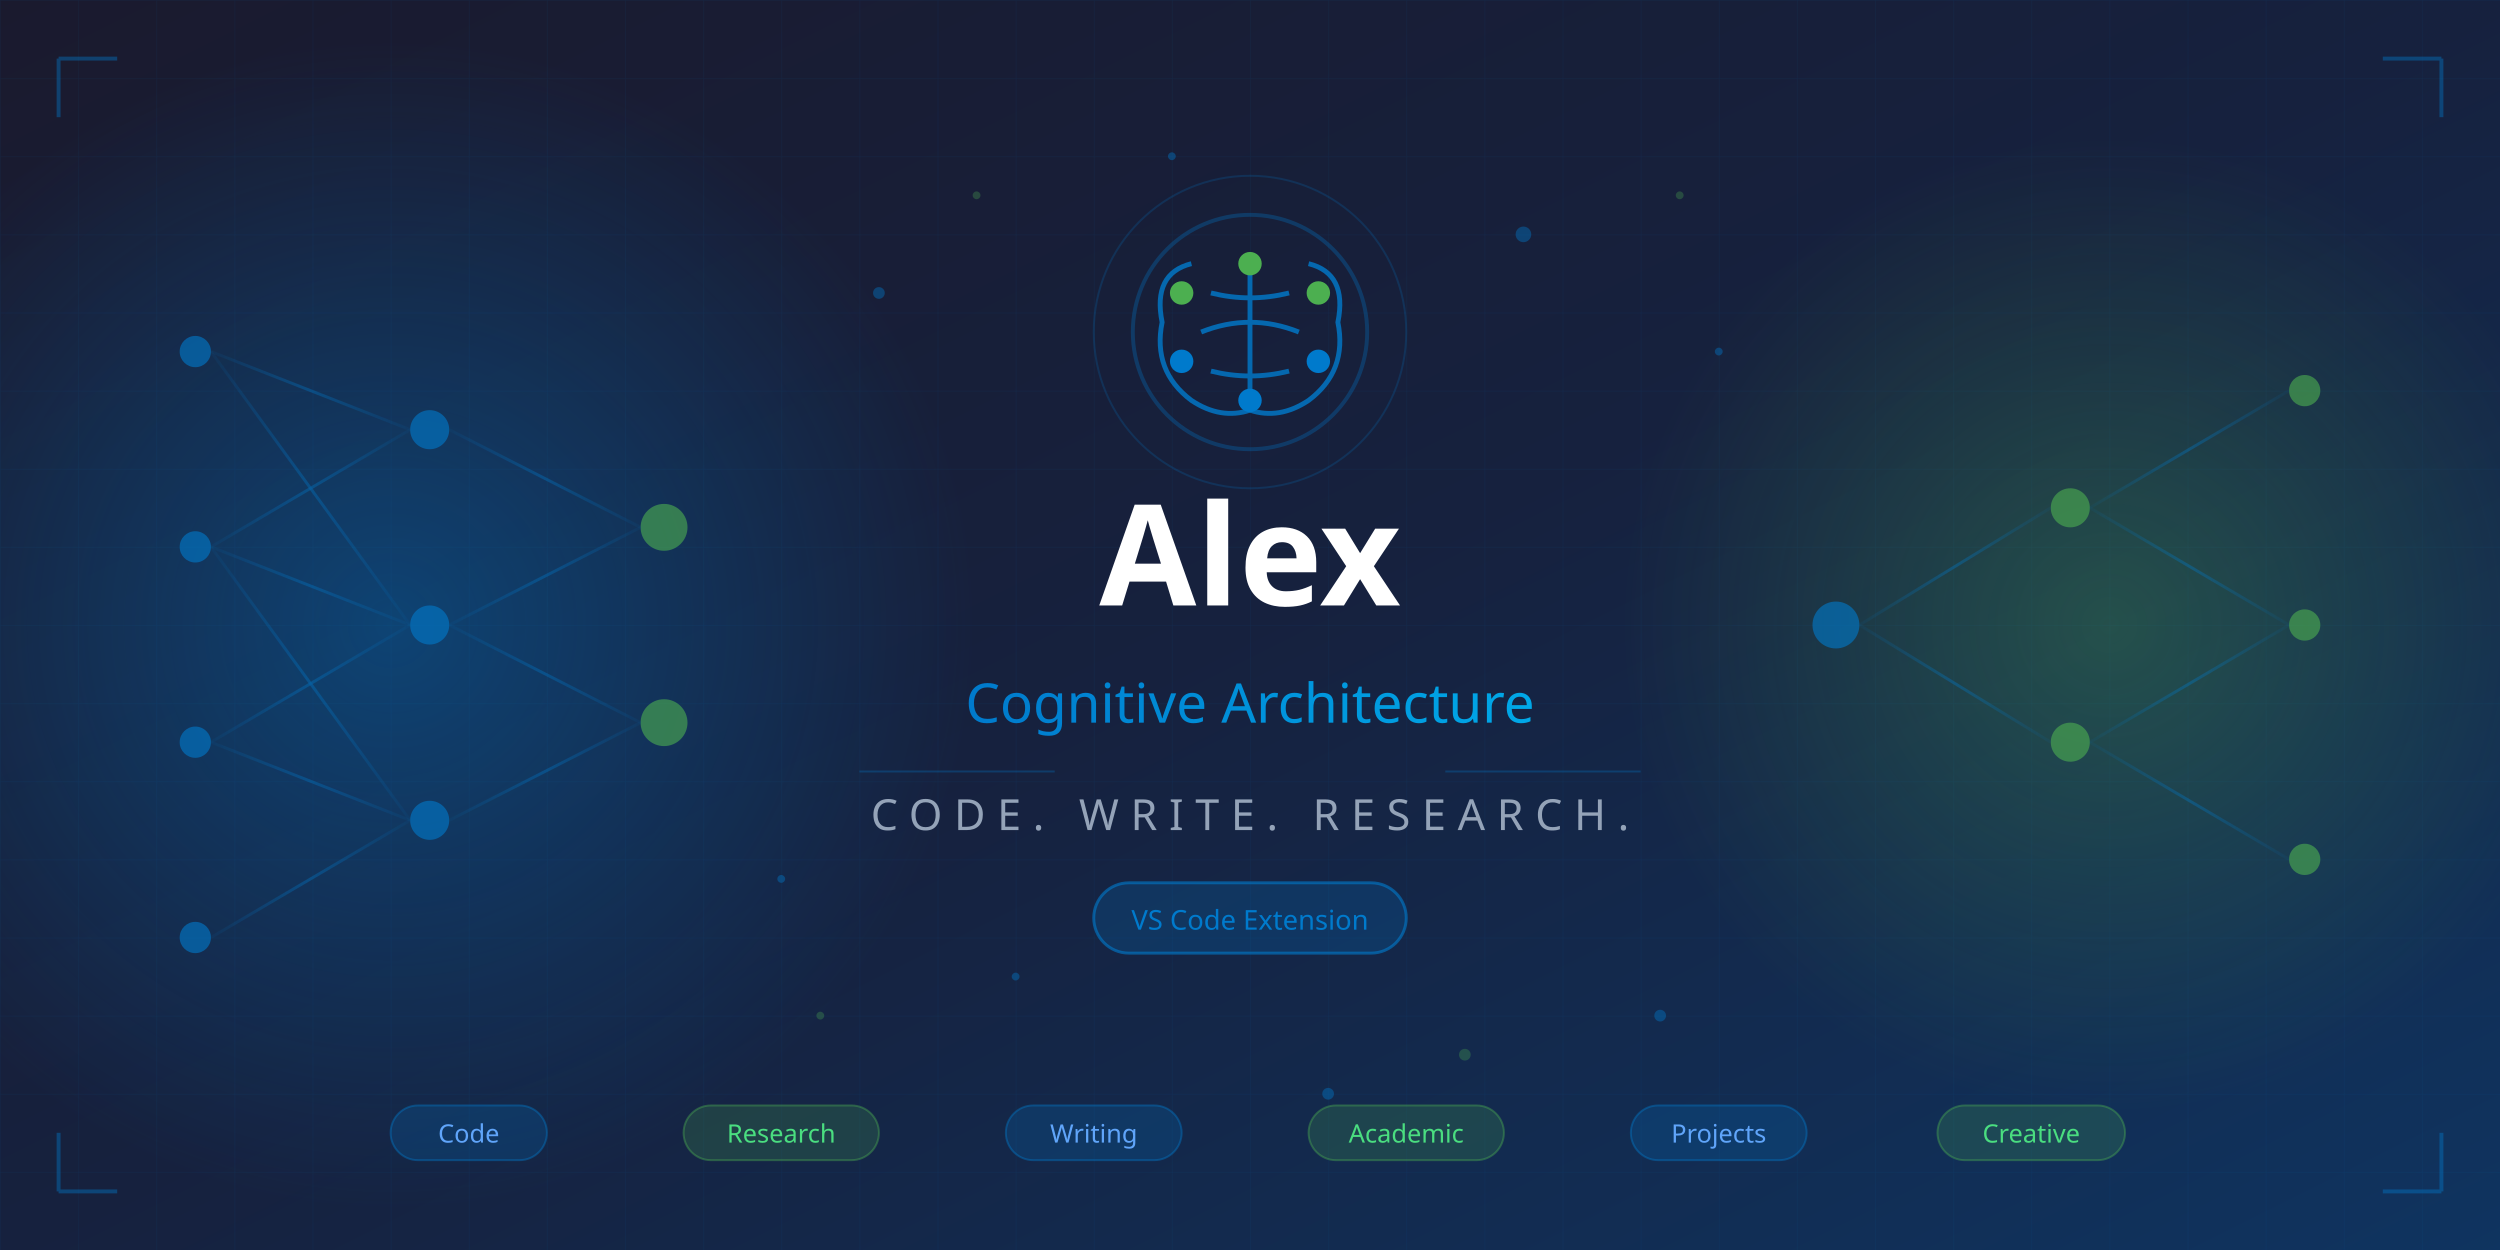
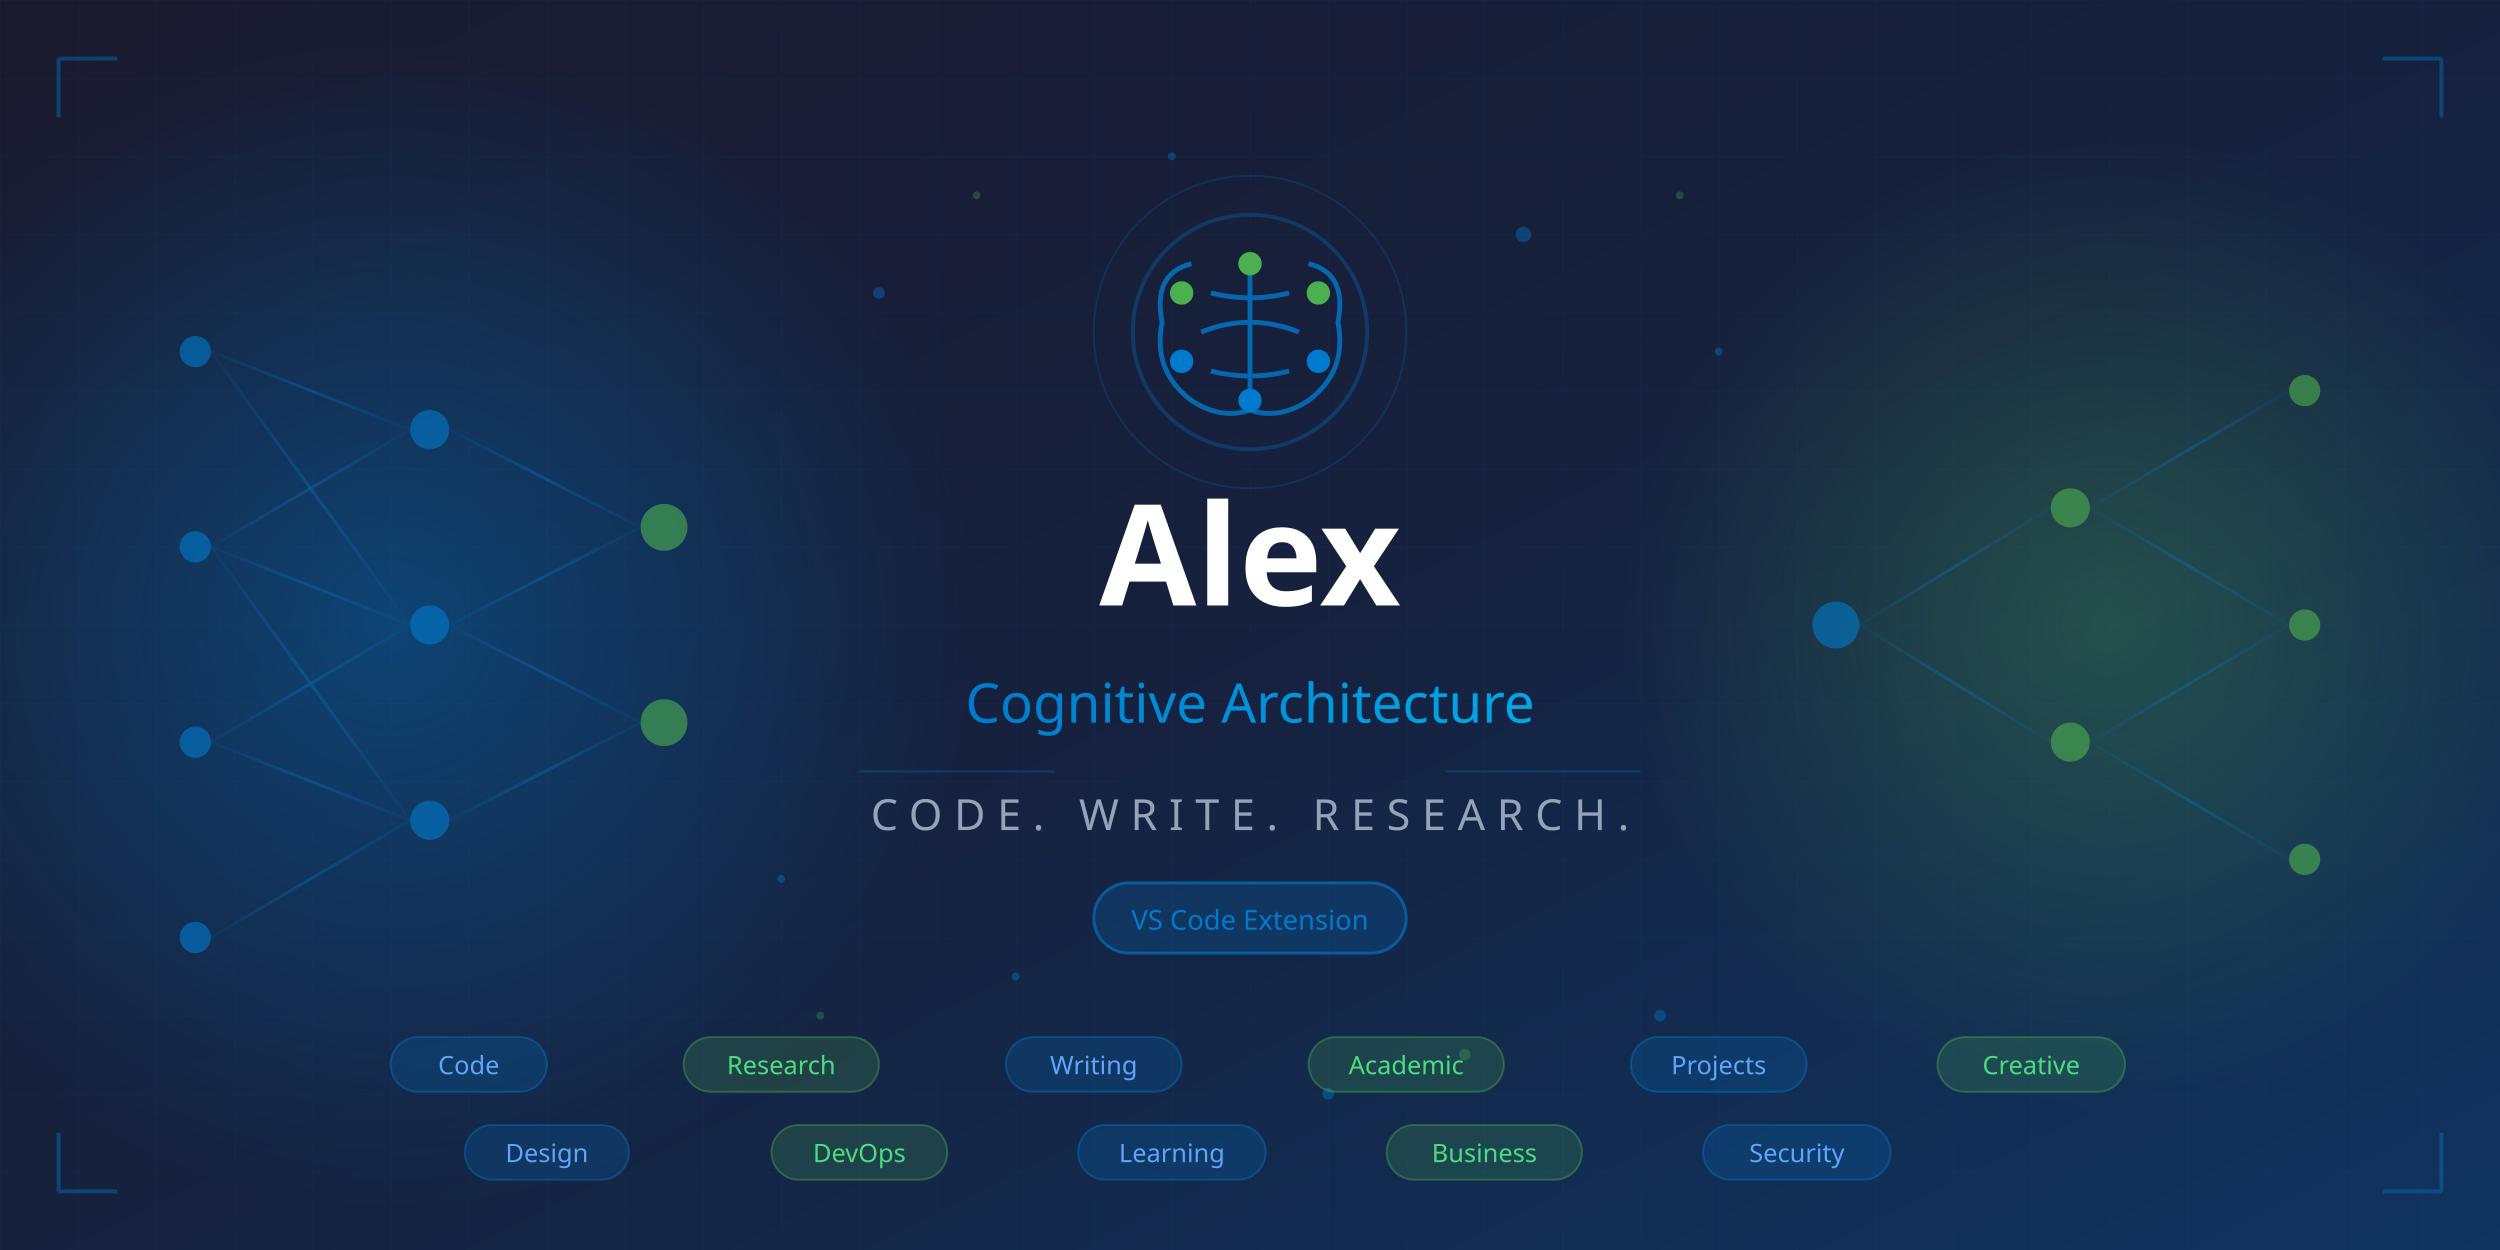
<svg xmlns="http://www.w3.org/2000/svg" viewBox="0 0 1280 640" width="1280" height="640">
  <defs>
    <linearGradient id="bgGradient" x1="0%" y1="0%" x2="100%" y2="100%">
      <stop offset="0%" style="stop-color:#1a1a2e" />
      <stop offset="50%" style="stop-color:#16213e" />
      <stop offset="100%" style="stop-color:#0f3460" />
    </linearGradient>
    <radialGradient id="neuralGlow" cx="50%" cy="50%" r="50%">
      <stop offset="0%" style="stop-color:#007ACC;stop-opacity:0.4" />
      <stop offset="100%" style="stop-color:#007ACC;stop-opacity:0" />
    </radialGradient>
    <radialGradient id="accentGlow" cx="50%" cy="50%" r="50%">
      <stop offset="0%" style="stop-color:#4CAF50;stop-opacity:0.3" />
      <stop offset="100%" style="stop-color:#4CAF50;stop-opacity:0" />
    </radialGradient>
    <linearGradient id="textGradient" x1="0%" y1="0%" x2="100%" y2="0%">
      <stop offset="0%" style="stop-color:#007ACC" />
      <stop offset="100%" style="stop-color:#00a8e8" />
    </linearGradient>
    <linearGradient id="synapseGradient" x1="0%" y1="0%" x2="100%" y2="0%">
      <stop offset="0%" style="stop-color:#007ACC;stop-opacity:0.1" />
      <stop offset="50%" style="stop-color:#007ACC;stop-opacity:0.6" />
      <stop offset="100%" style="stop-color:#007ACC;stop-opacity:0.1" />
    </linearGradient>
  </defs>
  <rect width="1280" height="640" fill="url(#bgGradient)" />
  <g opacity="0.1">
    <pattern id="grid" width="40" height="40" patternUnits="userSpaceOnUse">
      <path d="M 40 0 L 0 0 0 40" fill="none" stroke="#007ACC" stroke-width="0.5" />
    </pattern>
    <rect width="1280" height="640" fill="url(#grid)" />
  </g>
  <circle cx="200" cy="320" r="300" fill="url(#neuralGlow)" />
  <circle cx="1080" cy="320" r="250" fill="url(#accentGlow)" />
  <g opacity="0.6">
    <circle cx="100" cy="180" r="8" fill="#007ACC" />
    <circle cx="100" cy="280" r="8" fill="#007ACC" />
    <circle cx="100" cy="380" r="8" fill="#007ACC" />
    <circle cx="100" cy="480" r="8" fill="#007ACC" />
    <circle cx="220" cy="220" r="10" fill="#007ACC" />
    <circle cx="220" cy="320" r="10" fill="#007ACC" />
    <circle cx="220" cy="420" r="10" fill="#007ACC" />
    <circle cx="340" cy="270" r="12" fill="#4CAF50" />
    <circle cx="340" cy="370" r="12" fill="#4CAF50" />
    <g stroke="url(#synapseGradient)" stroke-width="1.5" fill="none">
      <line x1="108" y1="180" x2="210" y2="220" />
      <line x1="108" y1="180" x2="210" y2="320" />
      <line x1="108" y1="280" x2="210" y2="220" />
      <line x1="108" y1="280" x2="210" y2="320" />
      <line x1="108" y1="280" x2="210" y2="420" />
      <line x1="108" y1="380" x2="210" y2="320" />
      <line x1="108" y1="380" x2="210" y2="420" />
      <line x1="108" y1="480" x2="210" y2="420" />
      <line x1="230" y1="220" x2="328" y2="270" />
      <line x1="230" y1="320" x2="328" y2="270" />
      <line x1="230" y1="320" x2="328" y2="370" />
      <line x1="230" y1="420" x2="328" y2="370" />
    </g>
  </g>
  <g opacity="0.6">
    <circle cx="1180" cy="200" r="8" fill="#4CAF50" />
    <circle cx="1180" cy="320" r="8" fill="#4CAF50" />
    <circle cx="1180" cy="440" r="8" fill="#4CAF50" />
    <circle cx="1060" cy="260" r="10" fill="#4CAF50" />
    <circle cx="1060" cy="380" r="10" fill="#4CAF50" />
    <circle cx="940" cy="320" r="12" fill="#007ACC" />
    <g stroke="url(#synapseGradient)" stroke-width="1.5" fill="none">
      <line x1="1172" y1="200" x2="1070" y2="260" />
      <line x1="1172" y1="320" x2="1070" y2="260" />
      <line x1="1172" y1="320" x2="1070" y2="380" />
      <line x1="1172" y1="440" x2="1070" y2="380" />
      <line x1="1050" y1="260" x2="952" y2="320" />
      <line x1="1050" y1="380" x2="952" y2="320" />
    </g>
  </g>
  <g fill="#007ACC" opacity="0.4">
    <circle cx="450" cy="150" r="3" />
    <circle cx="520" cy="500" r="2" />
    <circle cx="780" cy="120" r="4" />
    <circle cx="850" cy="520" r="3" />
    <circle cx="600" cy="80" r="2" />
    <circle cx="680" cy="560" r="3" />
    <circle cx="400" cy="450" r="2" />
    <circle cx="880" cy="180" r="2" />
  </g>
  <g fill="#4CAF50" opacity="0.3">
    <circle cx="500" cy="100" r="2" />
    <circle cx="750" cy="540" r="3" />
    <circle cx="420" cy="520" r="2" />
    <circle cx="860" cy="100" r="2" />
  </g>
  <g transform="translate(640, 170)">
    <circle cx="0" cy="0" r="60" fill="none" stroke="#007ACC" stroke-width="2" opacity="0.3" />
    <circle cx="0" cy="0" r="80" fill="none" stroke="#007ACC" stroke-width="1" opacity="0.2" />
    <g fill="none" stroke="#007ACC" stroke-width="2.5" opacity="0.8">
      <path d="M-30,-35 Q-50,-30 -45,-5 Q-50,20 -30,35 Q-15,45 0,40" />
      <path d="M30,-35 Q50,-30 45,-5 Q50,20 30,35 Q15,45 0,40" />
      <path d="M0,-40 Q0,-20 0,0 Q0,20 0,40" />
      <path d="M-25,0 Q0,-10 25,0" />
      <path d="M-20,-20 Q0,-15 20,-20" />
      <path d="M-20,20 Q0,25 20,20" />
    </g>
    <circle cx="-35" cy="-20" r="6" fill="#4CAF50" />
    <circle cx="35" cy="-20" r="6" fill="#4CAF50" />
    <circle cx="-35" cy="15" r="6" fill="#007ACC" />
    <circle cx="35" cy="15" r="6" fill="#007ACC" />
    <circle cx="0" cy="-35" r="6" fill="#4CAF50" />
    <circle cx="0" cy="35" r="6" fill="#007ACC" />
  </g>
  <text x="640" y="310" text-anchor="middle" font-family="Segoe UI, SF Pro Display, -apple-system, sans-serif" font-size="72" font-weight="700" fill="#ffffff">
    Alex
  </text>
  <text x="640" y="370" text-anchor="middle" font-family="Segoe UI, SF Pro Display, -apple-system, sans-serif" font-size="28" font-weight="400" fill="url(#textGradient)">
    Cognitive Architecture
  </text>
  <text x="640" y="425" text-anchor="middle" font-family="Segoe UI, SF Pro Display, -apple-system, sans-serif" font-size="22" font-weight="400" fill="#94a3b8" letter-spacing="6">
    CODE. WRITE. RESEARCH.
  </text>
  <g transform="translate(640, 470)">
    <rect x="-80" y="-18" width="160" height="36" rx="18" fill="#007ACC" opacity="0.2" />
    <rect x="-80" y="-18" width="160" height="36" rx="18" fill="none" stroke="#007ACC" stroke-width="1.5" opacity="0.6" />
    <text x="0" y="6" text-anchor="middle" font-family="Segoe UI, SF Pro Display, -apple-system, sans-serif" font-size="14" font-weight="500" fill="#007ACC">
      VS Code Extension
    </text>
  </g>
-   <g transform="translate(640, 580)">
+   <g transform="translate(640, 545)">
    <g transform="translate(-400, 0)">
      <rect x="-40" y="-14" width="80" height="28" rx="14" fill="#007ACC" opacity="0.2" />
      <rect x="-40" y="-14" width="80" height="28" rx="14" fill="none" stroke="#007ACC" stroke-width="1" opacity="0.4" />
      <text x="0" y="5" text-anchor="middle" font-family="Segoe UI, sans-serif" font-size="13" font-weight="500" fill="#60a5fa">Code</text>
    </g>
    <g transform="translate(-240, 0)">
      <rect x="-50" y="-14" width="100" height="28" rx="14" fill="#4CAF50" opacity="0.2" />
      <rect x="-50" y="-14" width="100" height="28" rx="14" fill="none" stroke="#4CAF50" stroke-width="1" opacity="0.4" />
      <text x="0" y="5" text-anchor="middle" font-family="Segoe UI, sans-serif" font-size="13" font-weight="500" fill="#4ade80">Research</text>
    </g>
    <g transform="translate(-80, 0)">
      <rect x="-45" y="-14" width="90" height="28" rx="14" fill="#007ACC" opacity="0.2" />
      <rect x="-45" y="-14" width="90" height="28" rx="14" fill="none" stroke="#007ACC" stroke-width="1" opacity="0.4" />
      <text x="0" y="5" text-anchor="middle" font-family="Segoe UI, sans-serif" font-size="13" font-weight="500" fill="#60a5fa">Writing</text>
    </g>
    <g transform="translate(80, 0)">
      <rect x="-50" y="-14" width="100" height="28" rx="14" fill="#4CAF50" opacity="0.2" />
      <rect x="-50" y="-14" width="100" height="28" rx="14" fill="none" stroke="#4CAF50" stroke-width="1" opacity="0.4" />
      <text x="0" y="5" text-anchor="middle" font-family="Segoe UI, sans-serif" font-size="13" font-weight="500" fill="#4ade80">Academic</text>
    </g>
    <g transform="translate(240, 0)">
      <rect x="-45" y="-14" width="90" height="28" rx="14" fill="#007ACC" opacity="0.2" />
      <rect x="-45" y="-14" width="90" height="28" rx="14" fill="none" stroke="#007ACC" stroke-width="1" opacity="0.4" />
      <text x="0" y="5" text-anchor="middle" font-family="Segoe UI, sans-serif" font-size="13" font-weight="500" fill="#60a5fa">Projects</text>
    </g>
    <g transform="translate(400, 0)">
      <rect x="-48" y="-14" width="96" height="28" rx="14" fill="#4CAF50" opacity="0.2" />
      <rect x="-48" y="-14" width="96" height="28" rx="14" fill="none" stroke="#4CAF50" stroke-width="1" opacity="0.4" />
      <text x="0" y="5" text-anchor="middle" font-family="Segoe UI, sans-serif" font-size="13" font-weight="500" fill="#4ade80">Creative</text>
    </g>
  </g>
+   <g transform="translate(640, 590)">
+     <g transform="translate(-360, 0)">
+       <rect x="-42" y="-14" width="84" height="28" rx="14" fill="#007ACC" opacity="0.2" />
+       <rect x="-42" y="-14" width="84" height="28" rx="14" fill="none" stroke="#007ACC" stroke-width="1" opacity="0.4" />
+       <text x="0" y="5" text-anchor="middle" font-family="Segoe UI, sans-serif" font-size="13" font-weight="500" fill="#60a5fa">Design</text>
+     </g>
+     <g transform="translate(-200, 0)">
+       <rect x="-45" y="-14" width="90" height="28" rx="14" fill="#4CAF50" opacity="0.2" />
+       <rect x="-45" y="-14" width="90" height="28" rx="14" fill="none" stroke="#4CAF50" stroke-width="1" opacity="0.4" />
+       <text x="0" y="5" text-anchor="middle" font-family="Segoe UI, sans-serif" font-size="13" font-weight="500" fill="#4ade80">DevOps</text>
+     </g>
+     <g transform="translate(-40, 0)">
+       <rect x="-48" y="-14" width="96" height="28" rx="14" fill="#007ACC" opacity="0.2" />
+       <rect x="-48" y="-14" width="96" height="28" rx="14" fill="none" stroke="#007ACC" stroke-width="1" opacity="0.4" />
+       <text x="0" y="5" text-anchor="middle" font-family="Segoe UI, sans-serif" font-size="13" font-weight="500" fill="#60a5fa">Learning</text>
+     </g>
+     <g transform="translate(120, 0)">
+       <rect x="-50" y="-14" width="100" height="28" rx="14" fill="#4CAF50" opacity="0.2" />
+       <rect x="-50" y="-14" width="100" height="28" rx="14" fill="none" stroke="#4CAF50" stroke-width="1" opacity="0.4" />
+       <text x="0" y="5" text-anchor="middle" font-family="Segoe UI, sans-serif" font-size="13" font-weight="500" fill="#4ade80">Business</text>
+     </g>
+     <g transform="translate(280, 0)">
+       <rect x="-48" y="-14" width="96" height="28" rx="14" fill="#007ACC" opacity="0.2" />
+       <rect x="-48" y="-14" width="96" height="28" rx="14" fill="none" stroke="#007ACC" stroke-width="1" opacity="0.4" />
+       <text x="0" y="5" text-anchor="middle" font-family="Segoe UI, sans-serif" font-size="13" font-weight="500" fill="#60a5fa">Security</text>
+     </g>
+   </g>
  <line x1="440" y1="395" x2="540" y2="395" stroke="#007ACC" stroke-width="1" opacity="0.3" />
  <line x1="740" y1="395" x2="840" y2="395" stroke="#007ACC" stroke-width="1" opacity="0.3" />
  <g stroke="#007ACC" stroke-width="2" opacity="0.4" fill="none">
    <path d="M30,30 L30,60 M30,30 L60,30" />
    <path d="M1250,30 L1250,60 M1250,30 L1220,30" />
    <path d="M30,610 L30,580 M30,610 L60,610" />
    <path d="M1250,610 L1250,580 M1250,610 L1220,610" />
  </g>
</svg>
